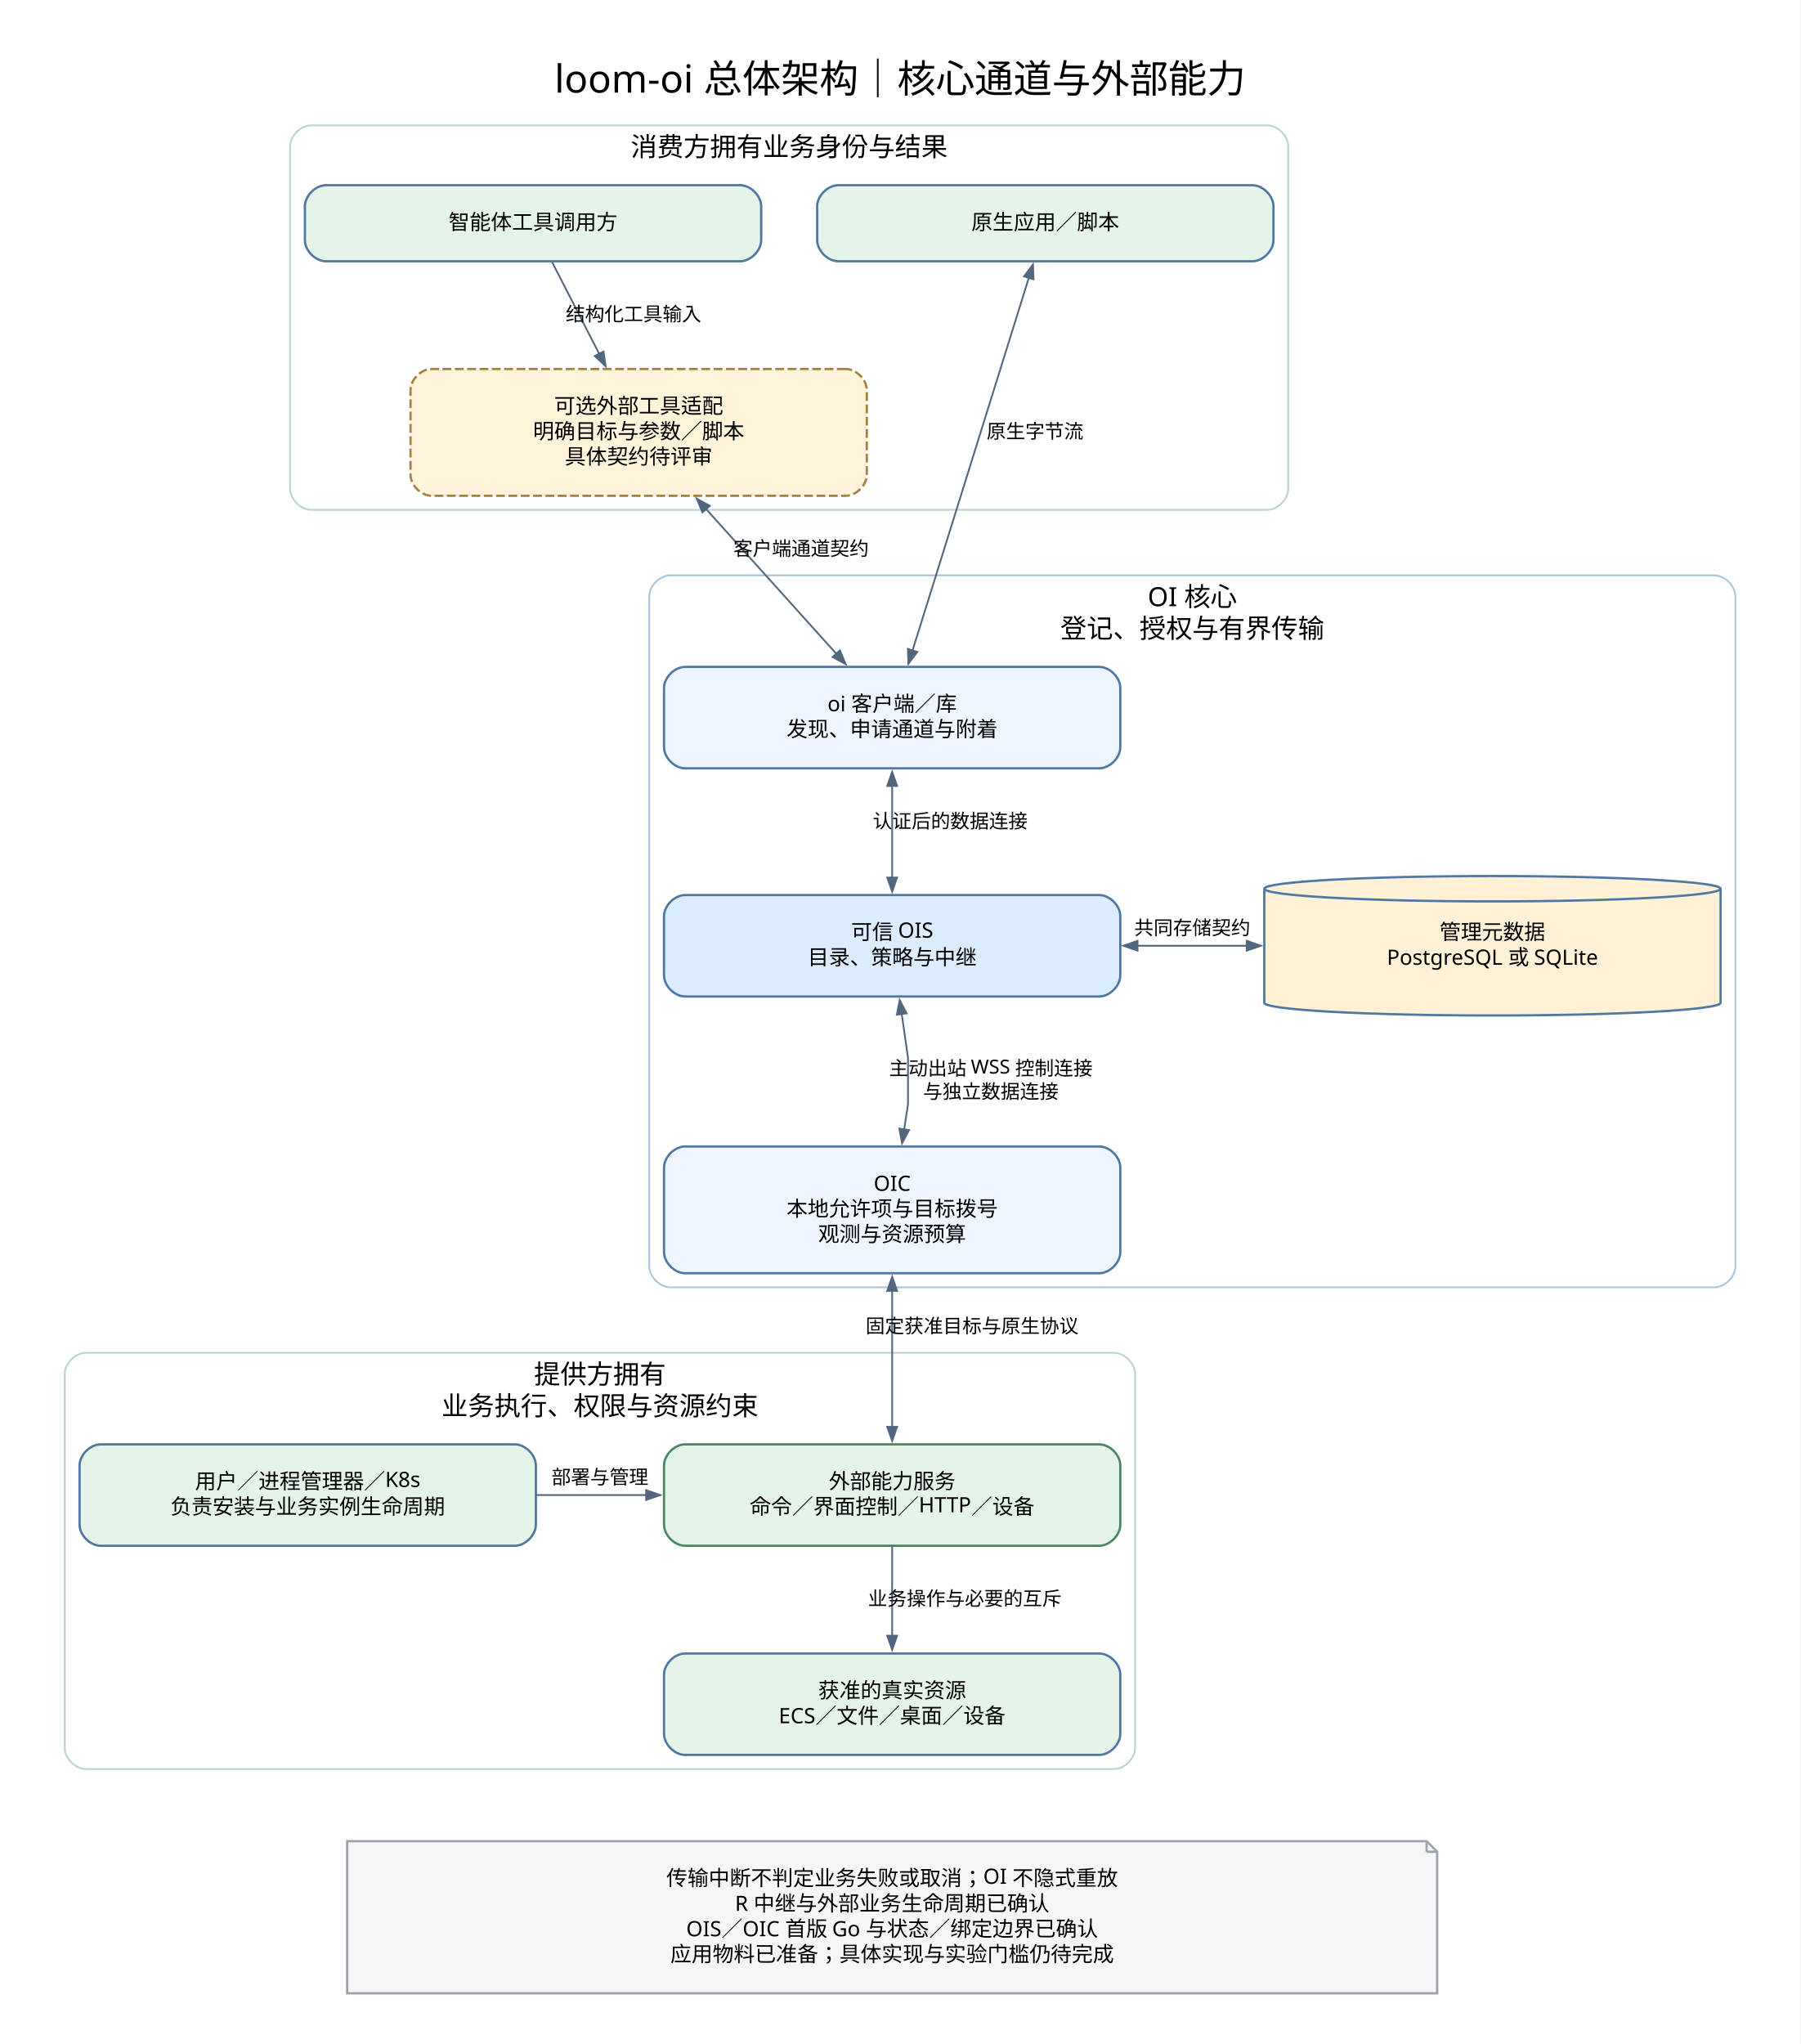
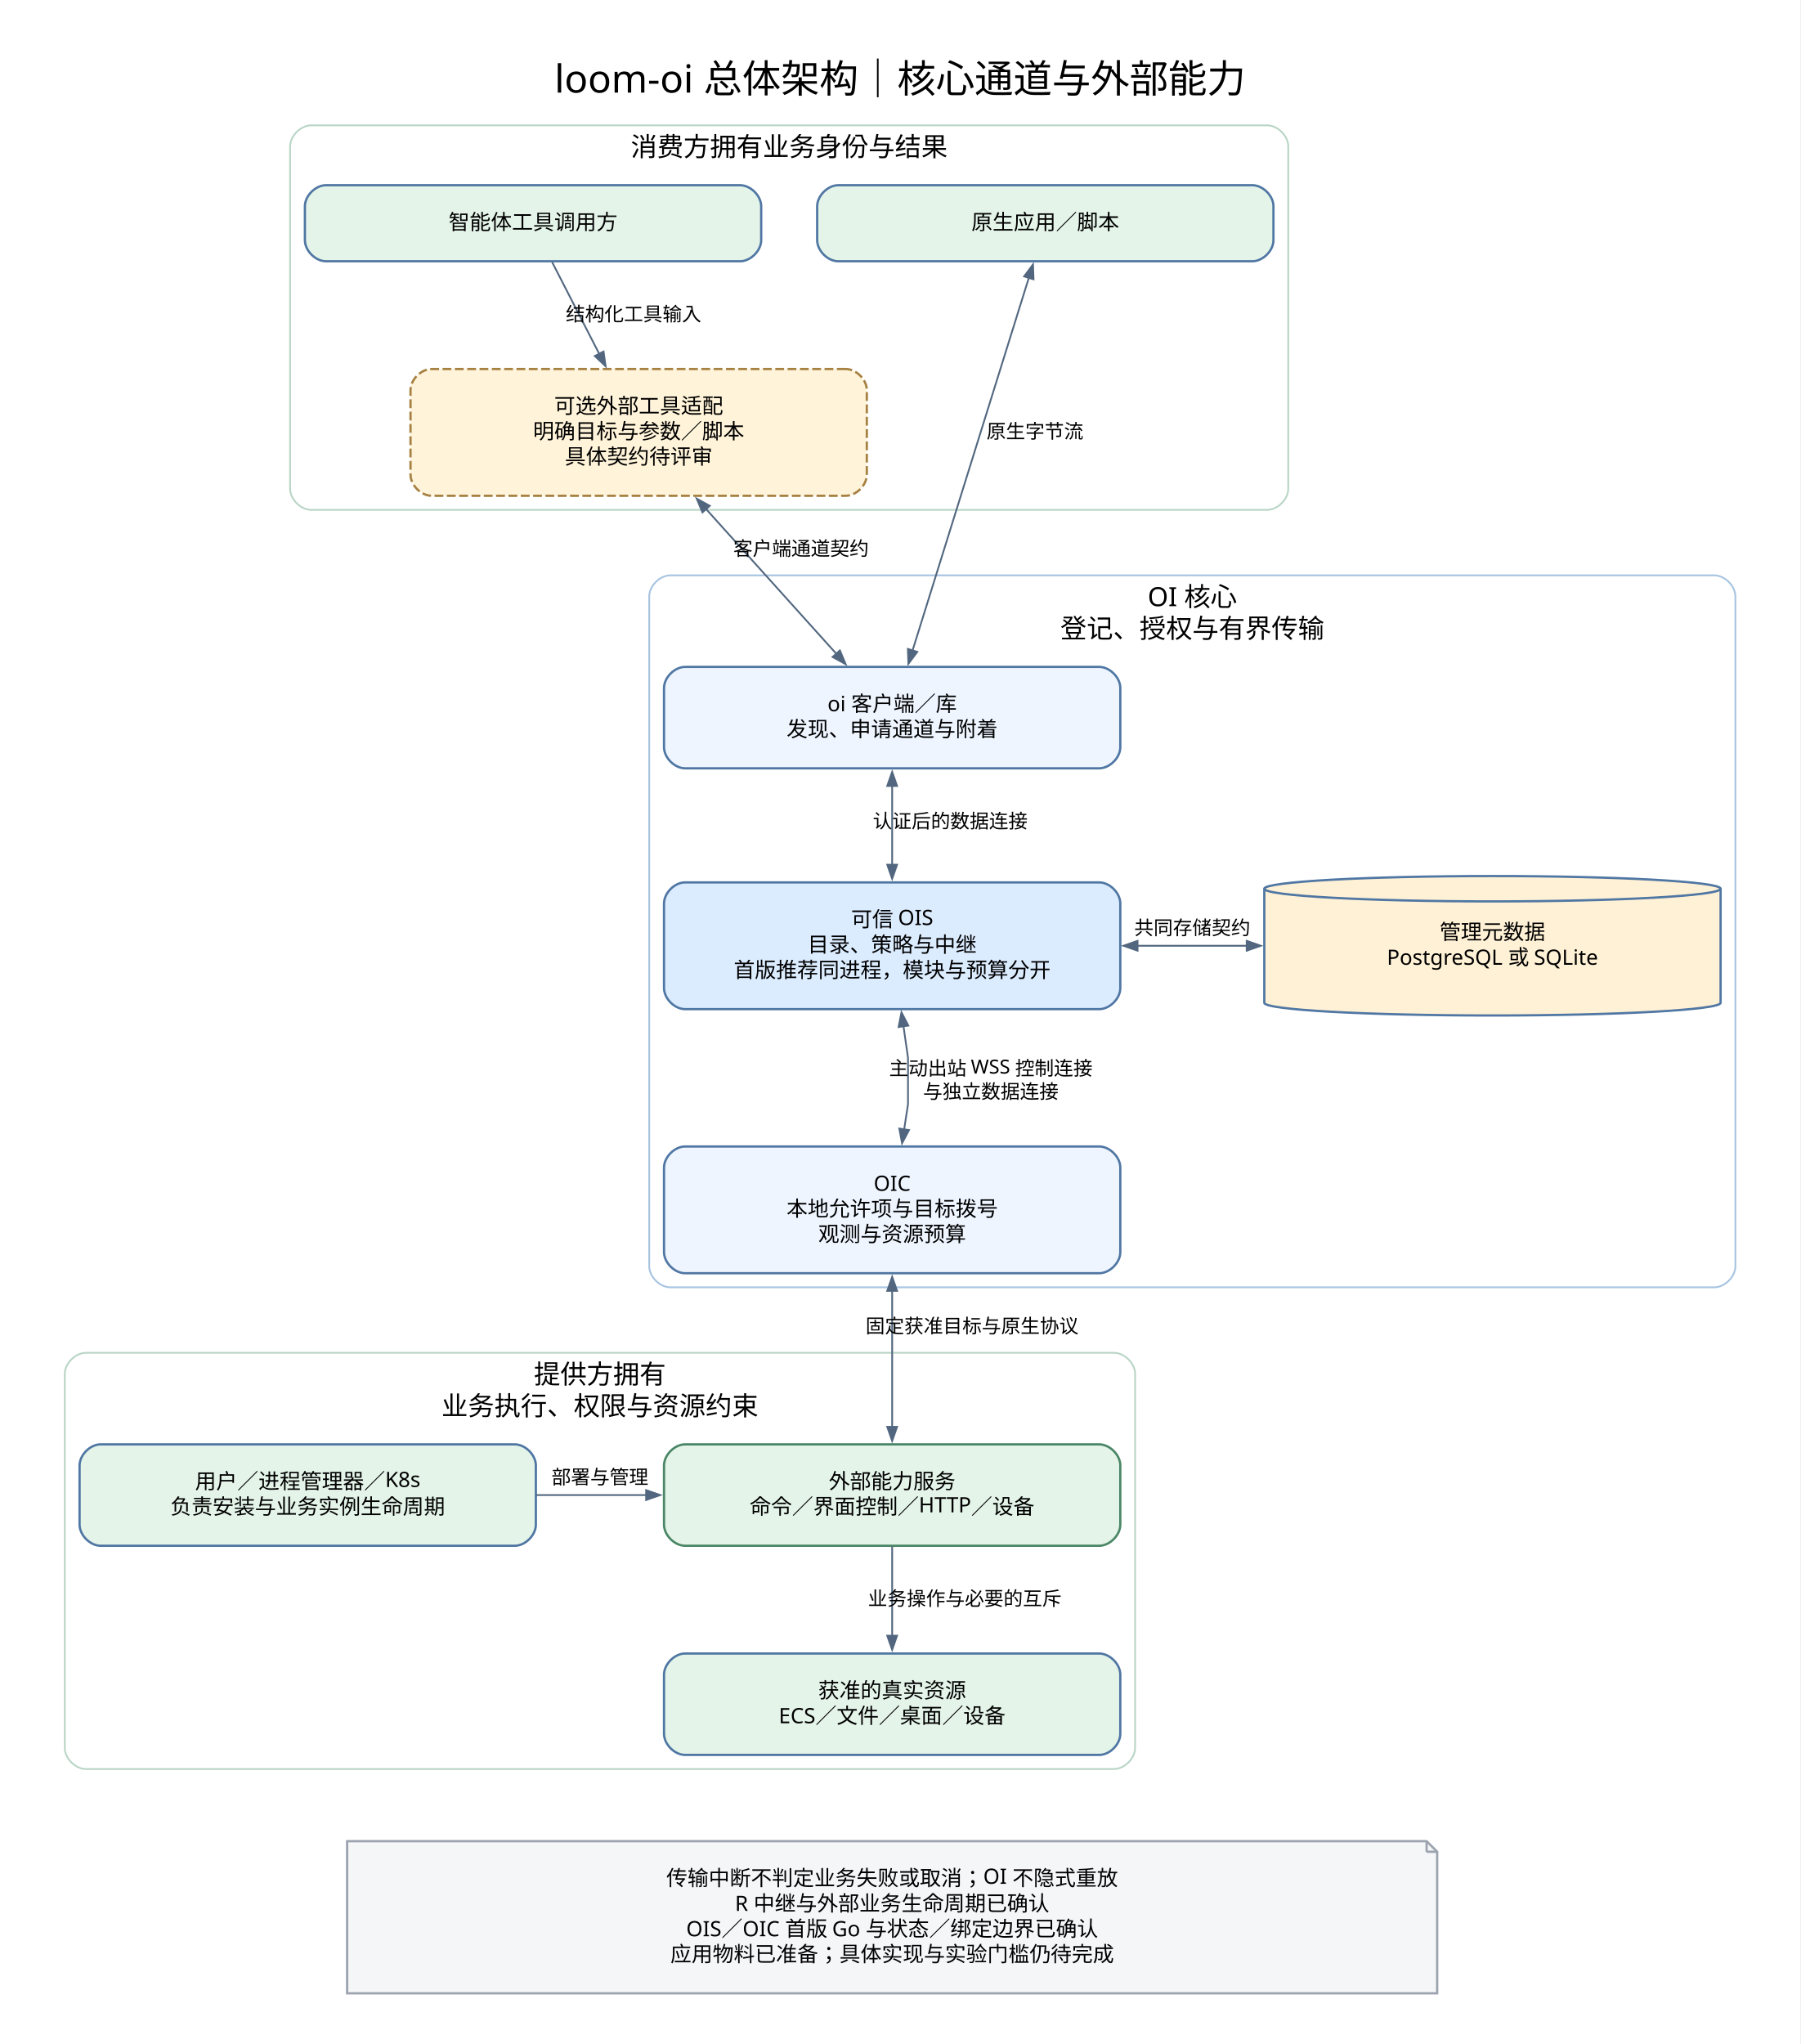
<svg xmlns="http://www.w3.org/2000/svg" width="1023pt" height="1161pt" viewBox="0.00 0.00 1023.00 1161.00">
  <g id="graph0" class="graph" transform="scale(1 1) rotate(0) translate(28.8 1132.2)">
    <polygon fill="white" stroke="none" points="-28.8,28.8 -28.8,-1132.2 993.8,-1132.2 993.8,28.8 -28.8,28.8" />
    <text xml:space="preserve" text-anchor="middle" x="482.5" y="-1079.6" font-family="Noto Sans SC" font-size="22.00">loom-oi 总体架构｜核心通道与外部能力</text>
    <g id="clust1" class="cluster">
      <path fill="white" stroke="#b9d5c6" d="M148,-842.6C148,-842.6 691,-842.6 691,-842.6 697,-842.6 703,-848.6 703,-854.6 703,-854.6 703,-1049 703,-1049 703,-1055 697,-1061 691,-1061 691,-1061 148,-1061 148,-1061 142,-1061 136,-1055 136,-1049 136,-1049 136,-854.6 136,-854.6 136,-848.6 142,-842.6 148,-842.6" />
      <text xml:space="preserve" text-anchor="middle" x="419.5" y="-1043.5" font-family="Noto Sans SC" font-size="15.00">消费方拥有业务身份与结果</text>
    </g>
    <g id="clust3" class="cluster">
      <path fill="white" stroke="#a7c4e1" d="M352,-401C352,-401 945,-401 945,-401 951,-401 957,-407 957,-413 957,-413 957,-793.4 957,-793.4 957,-799.4 951,-805.4 945,-805.4 945,-805.4 352,-805.4 352,-805.4 346,-805.4 340,-799.4 340,-793.4 340,-793.4 340,-413 340,-413 340,-407 346,-401 352,-401" />
      <text xml:space="preserve" text-anchor="middle" x="648.5" y="-787.9" font-family="Noto Sans SC" font-size="15.00">OI 核心</text>
      <text xml:space="preserve" text-anchor="middle" x="648.5" y="-769.9" font-family="Noto Sans SC" font-size="15.00">登记、授权与有界传输</text>
    </g>
    <g id="clust5" class="cluster">
      <path fill="white" stroke="#b9d5c6" d="M20,-127.4C20,-127.4 604,-127.4 604,-127.4 610,-127.4 616,-133.4 616,-139.4 616,-139.4 616,-351.8 616,-351.8 616,-357.8 610,-363.8 604,-363.8 604,-363.8 20,-363.8 20,-363.8 14,-363.8 8,-357.8 8,-351.8 8,-351.8 8,-139.4 8,-139.4 8,-133.4 14,-127.4 20,-127.4" />
      <text xml:space="preserve" text-anchor="middle" x="312" y="-346.3" font-family="Noto Sans SC" font-size="15.00">提供方拥有</text>
      <text xml:space="preserve" text-anchor="middle" x="312" y="-328.3" font-family="Noto Sans SC" font-size="15.00">业务执行、权限与资源约束</text>
    </g>
    <g id="node1" class="node">
      <path fill="#e4f4e9" stroke="#5077a3" stroke-width="1.3" d="M682.6,-1027C682.6,-1027 447.4,-1027 447.4,-1027 441.4,-1027 435.4,-1021 435.4,-1015 435.4,-1015 435.4,-995.8 435.4,-995.8 435.4,-989.8 441.4,-983.8 447.4,-983.8 447.4,-983.8 682.6,-983.8 682.6,-983.8 688.6,-983.8 694.6,-989.8 694.6,-995.8 694.6,-995.8 694.6,-1015 694.6,-1015 694.6,-1021 688.6,-1027 682.6,-1027" />
      <text xml:space="preserve" text-anchor="middle" x="565" y="-1001.8" font-family="Noto Sans SC" font-size="12.00">原生应用／脚本</text>
    </g>
    <g id="node4" class="node">
      <path fill="#eef5ff" stroke="#5077a3" stroke-width="1.3" d="M595.6,-753.4C595.6,-753.4 360.4,-753.4 360.4,-753.4 354.4,-753.4 348.4,-747.4 348.4,-741.4 348.4,-741.4 348.4,-707.8 348.4,-707.8 348.4,-701.8 354.4,-695.8 360.4,-695.8 360.4,-695.8 595.6,-695.8 595.6,-695.8 601.6,-695.8 607.6,-701.8 607.6,-707.8 607.6,-707.8 607.6,-741.4 607.6,-741.4 607.6,-747.4 601.6,-753.4 595.6,-753.4" />
      <text xml:space="preserve" text-anchor="middle" x="478" y="-728.2" font-family="Noto Sans SC" font-size="12.00">oi 客户端／库</text>
      <text xml:space="preserve" text-anchor="middle" x="478" y="-713.8" font-family="Noto Sans SC" font-size="12.00">发现、申请通道与附着</text>
    </g>
    <g id="edge8" class="edge">
      <path fill="none" stroke="#52677f" d="M555.72,-974.67C539.72,-923.4 506.98,-818.46 489.53,-762.56" />
      <polygon fill="#52677f" stroke="#52677f" points="552.95,-975.2 558.01,-982 558.3,-973.53 552.95,-975.2" />
      <polygon fill="#52677f" stroke="#52677f" points="492.28,-761.95 487.22,-755.14 486.93,-763.62 492.28,-761.95" />
      <text xml:space="preserve" text-anchor="middle" x="559.11" y="-883.3" font-family="Noto Sans SC" font-size="11.00">原生字节流</text>
    </g>
    <g id="node2" class="node">
      <path fill="#e4f4e9" stroke="#5077a3" stroke-width="1.3" d="M391.6,-1027C391.6,-1027 156.4,-1027 156.4,-1027 150.4,-1027 144.4,-1021 144.4,-1015 144.4,-1015 144.4,-995.8 144.4,-995.8 144.4,-989.8 150.4,-983.8 156.4,-983.8 156.4,-983.8 391.6,-983.8 391.6,-983.8 397.6,-983.8 403.6,-989.8 403.6,-995.8 403.6,-995.8 403.6,-1015 403.6,-1015 403.6,-1021 397.6,-1027 391.6,-1027" />
      <text xml:space="preserve" text-anchor="middle" x="274" y="-1001.8" font-family="Noto Sans SC" font-size="12.00">智能体工具调用方</text>
    </g>
    <g id="node3" class="node">
      <path fill="#fff3d9" stroke="#a68142" stroke-width="1.3" stroke-dasharray="5,2" d="M451.6,-922.6C451.6,-922.6 216.4,-922.6 216.4,-922.6 210.4,-922.6 204.4,-916.6 204.4,-910.6 204.4,-910.6 204.4,-862.6 204.4,-862.6 204.4,-856.6 210.4,-850.6 216.4,-850.6 216.4,-850.6 451.6,-850.6 451.6,-850.6 457.6,-850.6 463.6,-856.6 463.6,-862.6 463.6,-862.6 463.6,-910.6 463.6,-910.6 463.6,-916.6 457.6,-922.6 451.6,-922.6" />
      <text xml:space="preserve" text-anchor="middle" x="334" y="-897.4" font-family="Noto Sans SC" font-size="12.00">可选外部工具适配</text>
      <text xml:space="preserve" text-anchor="middle" x="334" y="-883" font-family="Noto Sans SC" font-size="12.00">明确目标与参数／脚本</text>
      <text xml:space="preserve" text-anchor="middle" x="334" y="-868.6" font-family="Noto Sans SC" font-size="12.00">具体契约待评审</text>
    </g>
    <g id="edge1" class="edge">
      <path fill="none" stroke="#52677f" d="M284.87,-983.25C292.36,-968.65 302.6,-948.73 311.78,-930.85" />
      <polygon fill="#52677f" stroke="#52677f" points="314.06,-932.54 315.23,-924.15 309.08,-929.99 314.06,-932.54" />
      <text xml:space="preserve" text-anchor="middle" x="331.08" y="-949.9" font-family="Noto Sans SC" font-size="11.00">结构化工具输入</text>
    </g>
    <g id="edge9" class="edge">
      <path fill="none" stroke="#52677f" d="M372.25,-843.1C395.39,-817.39 424.53,-785.01 446.36,-760.76" />
      <polygon fill="#52677f" stroke="#52677f" points="370.24,-841.15 366.97,-848.97 374.4,-844.89 370.24,-841.15" />
      <polygon fill="#52677f" stroke="#52677f" points="448.31,-762.77 451.58,-754.95 444.15,-759.03 448.31,-762.77" />
      <text xml:space="preserve" text-anchor="middle" x="426.25" y="-816.7" font-family="Noto Sans SC" font-size="11.00">客户端通道契约</text>
    </g>
    <g id="node5" class="node">
-       <path fill="#dcecff" stroke="#5077a3" stroke-width="1.3" d="M595.6,-623.8C595.6,-623.8 360.4,-623.8 360.4,-623.8 354.4,-623.8 348.4,-617.8 348.4,-611.8 348.4,-611.8 348.4,-578.2 348.4,-578.2 348.4,-572.2 354.4,-566.2 360.4,-566.2 360.4,-566.2 595.6,-566.2 595.6,-566.2 601.6,-566.2 607.6,-572.2 607.6,-578.2 607.6,-578.2 607.6,-611.8 607.6,-611.8 607.6,-617.8 601.6,-623.8 595.6,-623.8" />
-       <text xml:space="preserve" text-anchor="middle" x="478" y="-598.6" font-family="Noto Sans SC" font-size="12.00">可信 OIS</text>
-       <text xml:space="preserve" text-anchor="middle" x="478" y="-584.2" font-family="Noto Sans SC" font-size="12.00">目录、策略与中继</text>
+       <path fill="#dcecff" stroke="#5077a3" stroke-width="1.3" d="M595.6,-631C595.6,-631 360.4,-631 360.4,-631 354.4,-631 348.4,-625 348.4,-619 348.4,-619 348.4,-571 348.4,-571 348.4,-565 354.4,-559 360.4,-559 360.4,-559 595.6,-559 595.6,-559 601.6,-559 607.6,-565 607.6,-571 607.6,-571 607.6,-619 607.6,-619 607.6,-625 601.6,-631 595.6,-631" />
+       <text xml:space="preserve" text-anchor="middle" x="478" y="-605.8" font-family="Noto Sans SC" font-size="12.00">可信 OIS</text>
+       <text xml:space="preserve" text-anchor="middle" x="478" y="-591.4" font-family="Noto Sans SC" font-size="12.00">目录、策略与中继</text>
+       <text xml:space="preserve" text-anchor="middle" x="478" y="-577" font-family="Noto Sans SC" font-size="12.00">首版推荐同进程，模块与预算分开</text>
    </g>
    <g id="edge2" class="edge">
-       <path fill="none" stroke="#52677f" d="M478,-685.95C478,-669.44 478,-650.1 478,-633.59" />
+       <path fill="none" stroke="#52677f" d="M478,-686.07C478,-671.94 478,-655.72 478,-640.98" />
      <polygon fill="#52677f" stroke="#52677f" points="475.2,-685.77 478,-693.77 480.8,-685.77 475.2,-685.77" />
-       <polygon fill="#52677f" stroke="#52677f" points="480.8,-633.75 478,-625.75 475.2,-633.75 480.8,-633.75" />
+       <polygon fill="#52677f" stroke="#52677f" points="480.8,-641.06 478,-633.06 475.2,-641.06 480.8,-641.06" />
      <text xml:space="preserve" text-anchor="middle" x="511" y="-661.9" font-family="Noto Sans SC" font-size="11.00">认证后的数据连接</text>
    </g>
    <g id="node6" class="node">
      <path fill="#eef5ff" stroke="#5077a3" stroke-width="1.3" d="M595.6,-481C595.6,-481 360.4,-481 360.4,-481 354.4,-481 348.4,-475 348.4,-469 348.4,-469 348.4,-421 348.4,-421 348.4,-415 354.4,-409 360.4,-409 360.4,-409 595.6,-409 595.6,-409 601.6,-409 607.6,-415 607.6,-421 607.6,-421 607.6,-469 607.6,-469 607.6,-475 601.6,-481 595.6,-481" />
      <text xml:space="preserve" text-anchor="middle" x="478" y="-455.8" font-family="Noto Sans SC" font-size="12.00">OIC</text>
      <text xml:space="preserve" text-anchor="middle" x="478" y="-441.4" font-family="Noto Sans SC" font-size="12.00">本地允许项与目标拨号</text>
      <text xml:space="preserve" text-anchor="middle" x="478" y="-427" font-family="Noto Sans SC" font-size="12.00">观测与资源预算</text>
    </g>
    <g id="node7" class="node">
      <path fill="#fff1d6" stroke="#5077a3" stroke-width="1.3" d="M948.6,-627.4C948.6,-631.37 890.51,-634.6 819,-634.6 747.49,-634.6 689.4,-631.37 689.4,-627.4 689.4,-627.4 689.4,-562.6 689.4,-562.6 689.4,-558.63 747.49,-555.4 819,-555.4 890.51,-555.4 948.6,-558.63 948.6,-562.6 948.6,-562.6 948.6,-627.4 948.6,-627.4" />
      <path fill="none" stroke="#5077a3" stroke-width="1.3" d="M948.6,-627.4C948.6,-623.43 890.51,-620.2 819,-620.2 747.49,-620.2 689.4,-623.43 689.4,-627.4" />
      <text xml:space="preserve" text-anchor="middle" x="819" y="-598.6" font-family="Noto Sans SC" font-size="12.00">管理元数据</text>
      <text xml:space="preserve" text-anchor="middle" x="819" y="-584.2" font-family="Noto Sans SC" font-size="12.00">PostgreSQL 或 SQLite</text>
    </g>
    <g id="edge5" class="edge">
      <path fill="none" stroke="#52677f" d="M617.27,-595C637.81,-595 658.97,-595 679.52,-595" />
      <polygon fill="#52677f" stroke="#52677f" points="617.4,-592.2 609.4,-595 617.4,-597.8 617.4,-592.2" />
      <polygon fill="#52677f" stroke="#52677f" points="679.39,-597.8 687.39,-595 679.39,-592.2 679.39,-597.8" />
      <text xml:space="preserve" text-anchor="middle" x="648.5" y="-601.3" font-family="Noto Sans SC" font-size="11.00">共同存储契约</text>
    </g>
    <g id="edge3" class="edge">
-       <path fill="none" stroke="#52677f" d="M484.8,-490.6C486.07,-498.89 487,-505 487,-505 487,-505 487,-531.4 487,-531.4 487,-531.4 485.32,-543.06 483.42,-556.32" />
+       <path fill="none" stroke="#52677f" d="M484.8,-490.6C486.07,-498.89 487,-505 487,-505 487,-505 487,-531.4 487,-531.4 487,-531.4 485.88,-539.22 484.42,-549.34" />
      <polygon fill="#52677f" stroke="#52677f" points="487.59,-490.32 483.62,-482.84 482.06,-491.17 487.59,-490.32" />
-       <polygon fill="#52677f" stroke="#52677f" points="480.66,-555.82 482.29,-564.13 486.2,-556.61 480.66,-555.82" />
+       <polygon fill="#52677f" stroke="#52677f" points="481.66,-548.86 483.29,-557.18 487.2,-549.66 481.66,-548.86" />
      <text xml:space="preserve" text-anchor="middle" x="534.06" y="-521.5" font-family="Noto Sans SC" font-size="11.00">主动出站 WSS 控制连接</text>
      <text xml:space="preserve" text-anchor="middle" x="534.06" y="-508.3" font-family="Noto Sans SC" font-size="11.00">与独立数据连接</text>
    </g>
    <g id="node8" class="node">
      <path fill="#e4f4e9" stroke="#4b8767" stroke-width="1.3" d="M595.6,-311.8C595.6,-311.8 360.4,-311.8 360.4,-311.8 354.4,-311.8 348.4,-305.8 348.4,-299.8 348.4,-299.8 348.4,-266.2 348.4,-266.2 348.4,-260.2 354.4,-254.2 360.4,-254.2 360.4,-254.2 595.6,-254.2 595.6,-254.2 601.6,-254.2 607.6,-260.2 607.6,-266.2 607.6,-266.2 607.6,-299.8 607.6,-299.8 607.6,-305.8 601.6,-311.8 595.6,-311.8" />
      <text xml:space="preserve" text-anchor="middle" x="478" y="-286.6" font-family="Noto Sans SC" font-size="12.00">外部能力服务</text>
      <text xml:space="preserve" text-anchor="middle" x="478" y="-272.2" font-family="Noto Sans SC" font-size="12.00">命令／界面控制／HTTP／设备</text>
    </g>
    <g id="edge10" class="edge">
      <path fill="none" stroke="#52677f" d="M478,-399.33C478,-374.8 478,-344.72 478,-321.43" />
      <polygon fill="#52677f" stroke="#52677f" points="475.2,-398.98 478,-406.98 480.8,-398.98 475.2,-398.98" />
      <polygon fill="#52677f" stroke="#52677f" points="480.8,-321.74 478,-313.74 475.2,-321.74 480.8,-321.74" />
      <text xml:space="preserve" text-anchor="middle" x="523.38" y="-375.1" font-family="Noto Sans SC" font-size="11.00">固定获准目标与原生协议</text>
    </g>
    <g id="node10" class="node">
      <path fill="#e4f4e9" stroke="#5077a3" stroke-width="1.3" d="M595.6,-193C595.6,-193 360.4,-193 360.4,-193 354.4,-193 348.4,-187 348.4,-181 348.4,-181 348.4,-147.4 348.4,-147.4 348.4,-141.4 354.4,-135.4 360.4,-135.4 360.4,-135.4 595.6,-135.4 595.6,-135.4 601.6,-135.4 607.6,-141.4 607.6,-147.4 607.6,-147.4 607.6,-181 607.6,-181 607.6,-187 601.6,-193 595.6,-193" />
      <text xml:space="preserve" text-anchor="middle" x="478" y="-167.8" font-family="Noto Sans SC" font-size="12.00">获准的真实资源</text>
      <text xml:space="preserve" text-anchor="middle" x="478" y="-153.4" font-family="Noto Sans SC" font-size="12.00">ECS／文件／桌面／设备</text>
    </g>
    <g id="edge7" class="edge">
      <path fill="none" stroke="#52677f" d="M478,-253.73C478,-238.49 478,-219.48 478,-202.99" />
      <polygon fill="#52677f" stroke="#52677f" points="480.8,-203.13 478,-195.13 475.2,-203.13 480.8,-203.13" />
      <text xml:space="preserve" text-anchor="middle" x="519.25" y="-220.3" font-family="Noto Sans SC" font-size="11.00">业务操作与必要的互斥</text>
    </g>
    <g id="node9" class="node">
      <path fill="#e4f4e9" stroke="#5077a3" stroke-width="1.3" d="M263.6,-311.8C263.6,-311.8 28.4,-311.8 28.4,-311.8 22.4,-311.8 16.4,-305.8 16.4,-299.8 16.4,-299.8 16.4,-266.2 16.4,-266.2 16.4,-260.2 22.4,-254.2 28.4,-254.2 28.4,-254.2 263.6,-254.2 263.6,-254.2 269.6,-254.2 275.6,-260.2 275.6,-266.2 275.6,-266.2 275.6,-299.8 275.6,-299.8 275.6,-305.8 269.6,-311.8 263.6,-311.8" />
      <text xml:space="preserve" text-anchor="middle" x="146" y="-286.6" font-family="Noto Sans SC" font-size="12.00">用户／进程管理器／K8s</text>
      <text xml:space="preserve" text-anchor="middle" x="146" y="-272.2" font-family="Noto Sans SC" font-size="12.00">负责安装与业务实例生命周期</text>
    </g>
    <g id="edge6" class="edge">
      <path fill="none" stroke="#52677f" d="M275.79,-283C296.29,-283 317.57,-283 338.28,-283" />
      <polygon fill="#52677f" stroke="#52677f" points="338.24,-285.8 346.24,-283 338.24,-280.2 338.24,-285.8" />
      <text xml:space="preserve" text-anchor="middle" x="312" y="-289.3" font-family="Noto Sans SC" font-size="11.00">部署与管理</text>
    </g>
    <g id="node11" class="node">
      <polygon fill="#f5f6f8" stroke="#9ca3af" stroke-width="1.3" points="781.6,-86.4 168.4,-86.4 168.4,0 787.6,0 787.6,-80.4 781.6,-86.4" />
      <polyline fill="none" stroke="#9ca3af" stroke-width="1.3" points="781.6,-86.4 781.6,-80.4" />
      <polyline fill="none" stroke="#9ca3af" stroke-width="1.3" points="787.6,-80.4 781.6,-80.4" />
      <text xml:space="preserve" text-anchor="middle" x="478" y="-61.2" font-family="Noto Sans SC" font-size="12.00">传输中断不判定业务失败或取消；OI 不隐式重放</text>
      <text xml:space="preserve" text-anchor="middle" x="478" y="-46.8" font-family="Noto Sans SC" font-size="12.00">R 中继与外部业务生命周期已确认</text>
      <text xml:space="preserve" text-anchor="middle" x="478" y="-32.4" font-family="Noto Sans SC" font-size="12.00">OIS／OIC 首版 Go 与状态／绑定边界已确认</text>
      <text xml:space="preserve" text-anchor="middle" x="478" y="-18" font-family="Noto Sans SC" font-size="12.00">应用物料已准备；具体实现与实验门槛仍待完成</text>
    </g>
  </g>
</svg>
